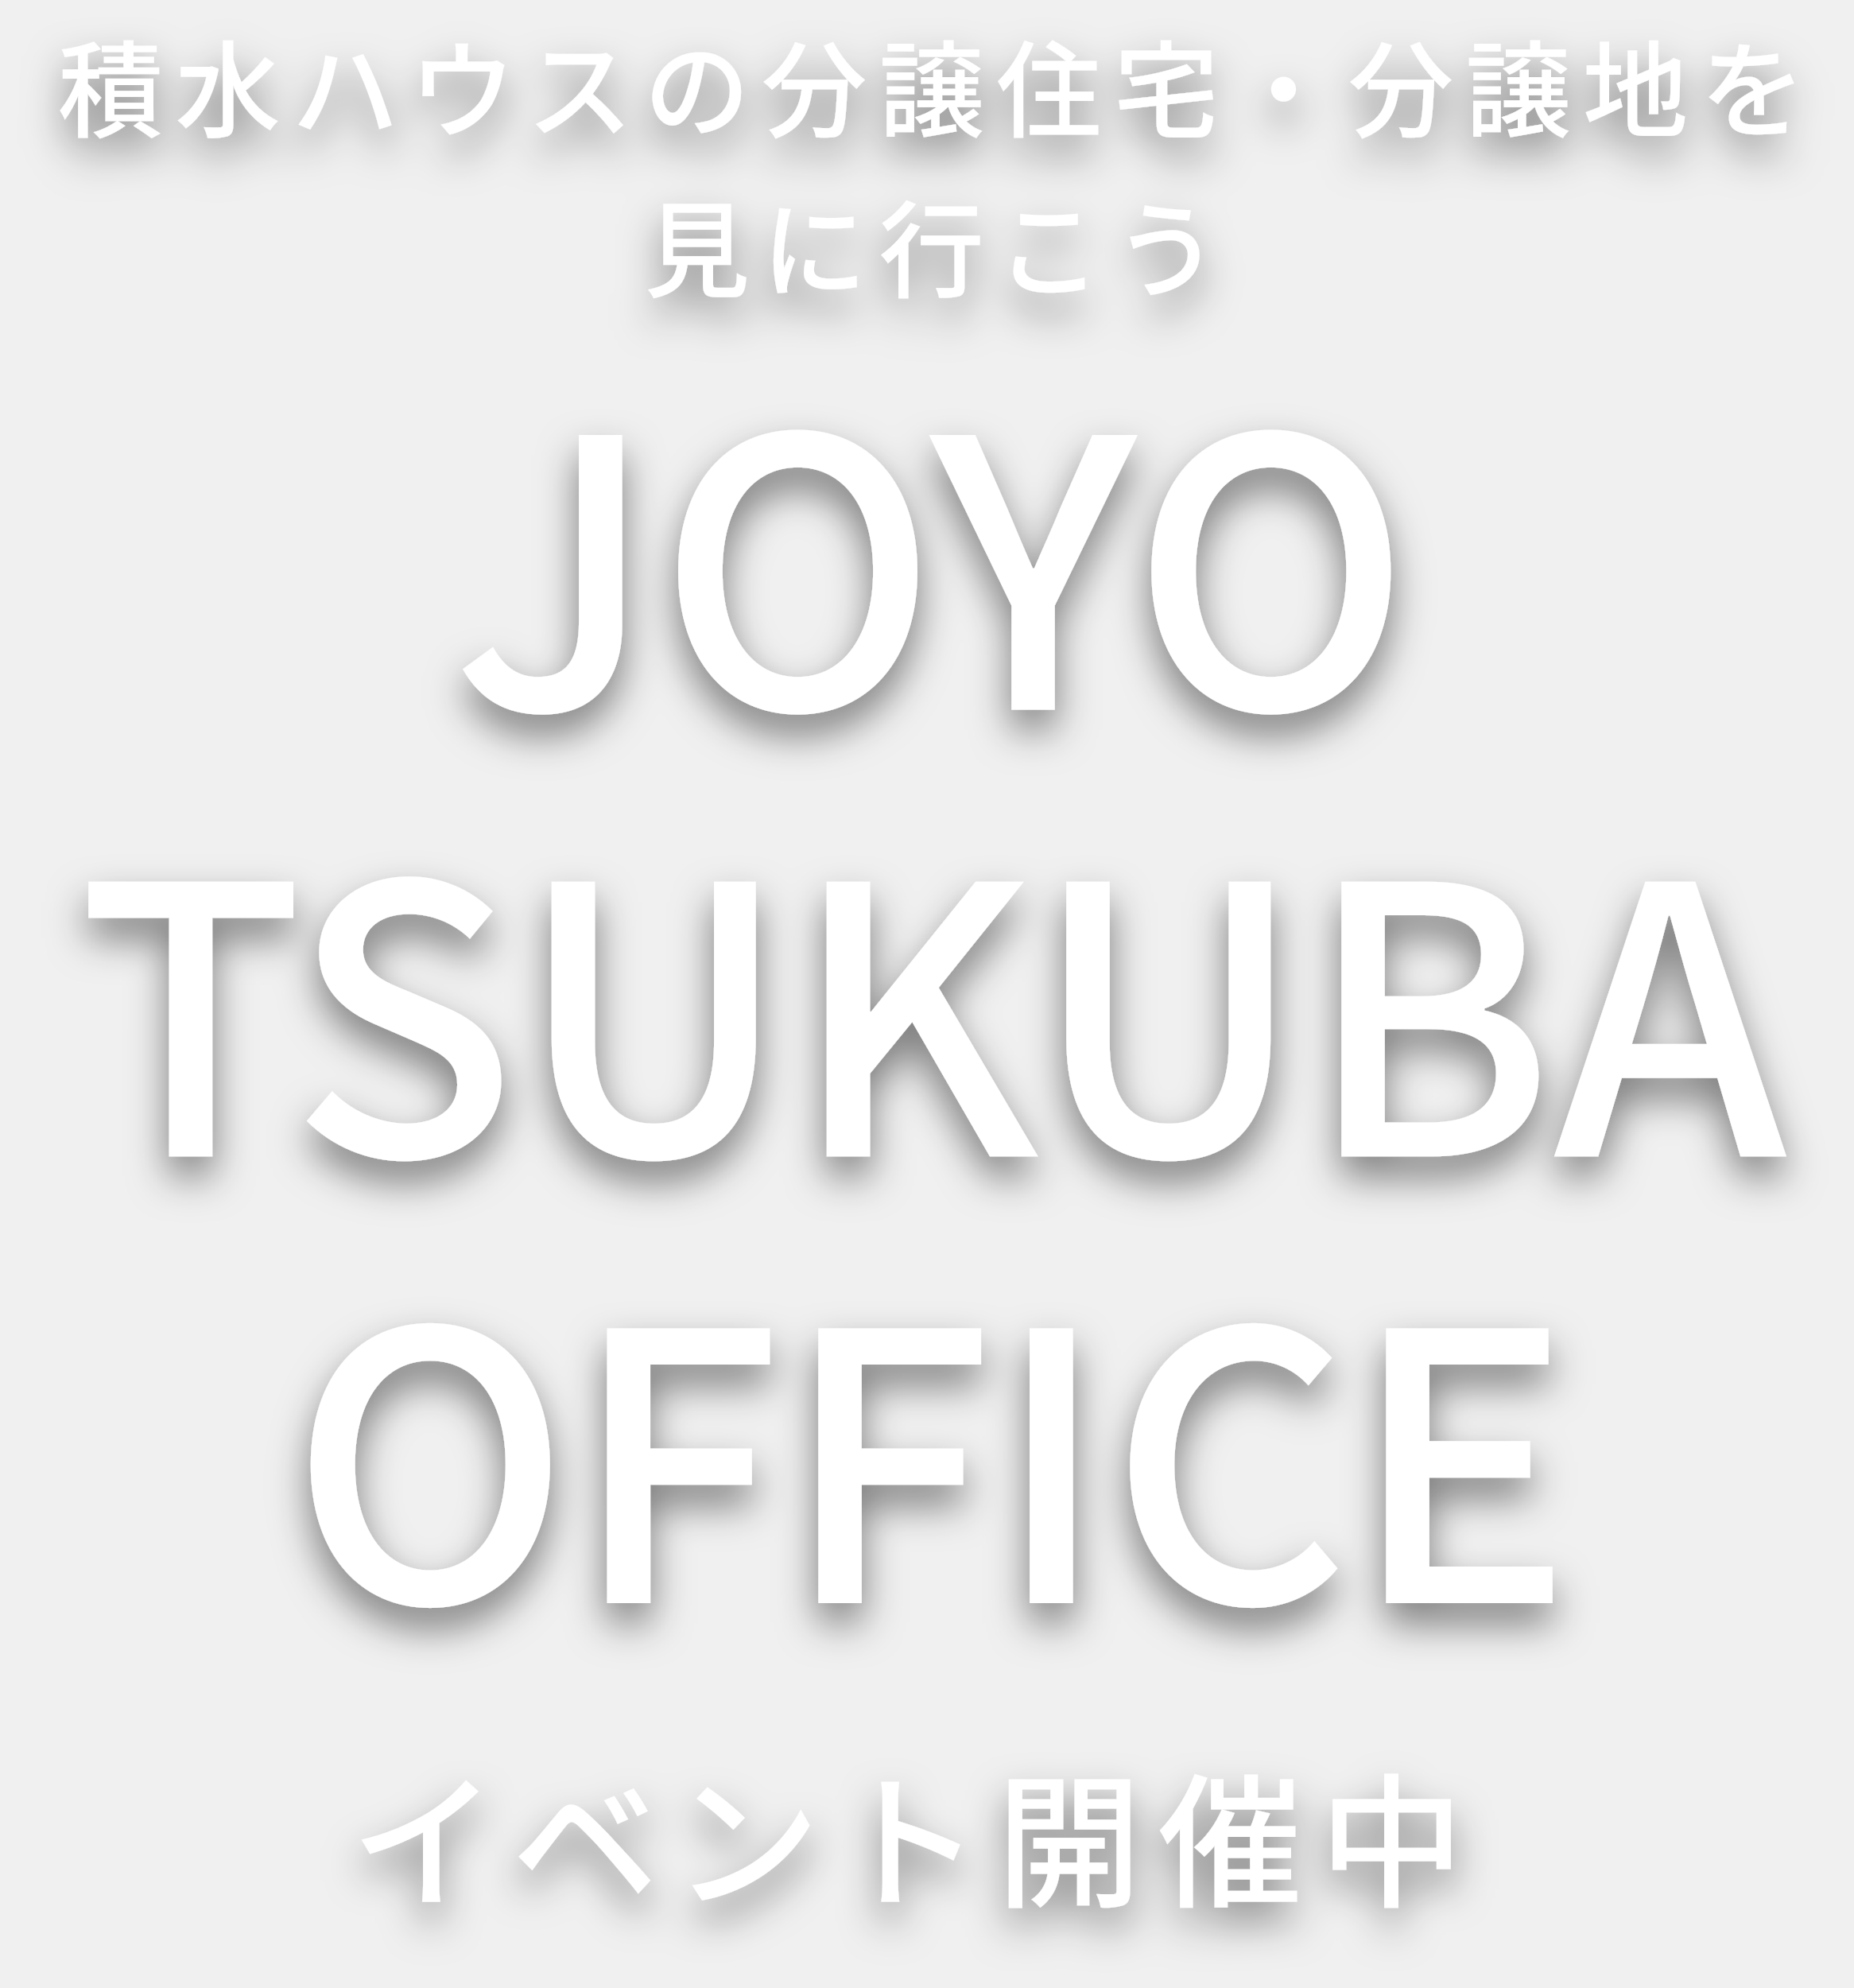
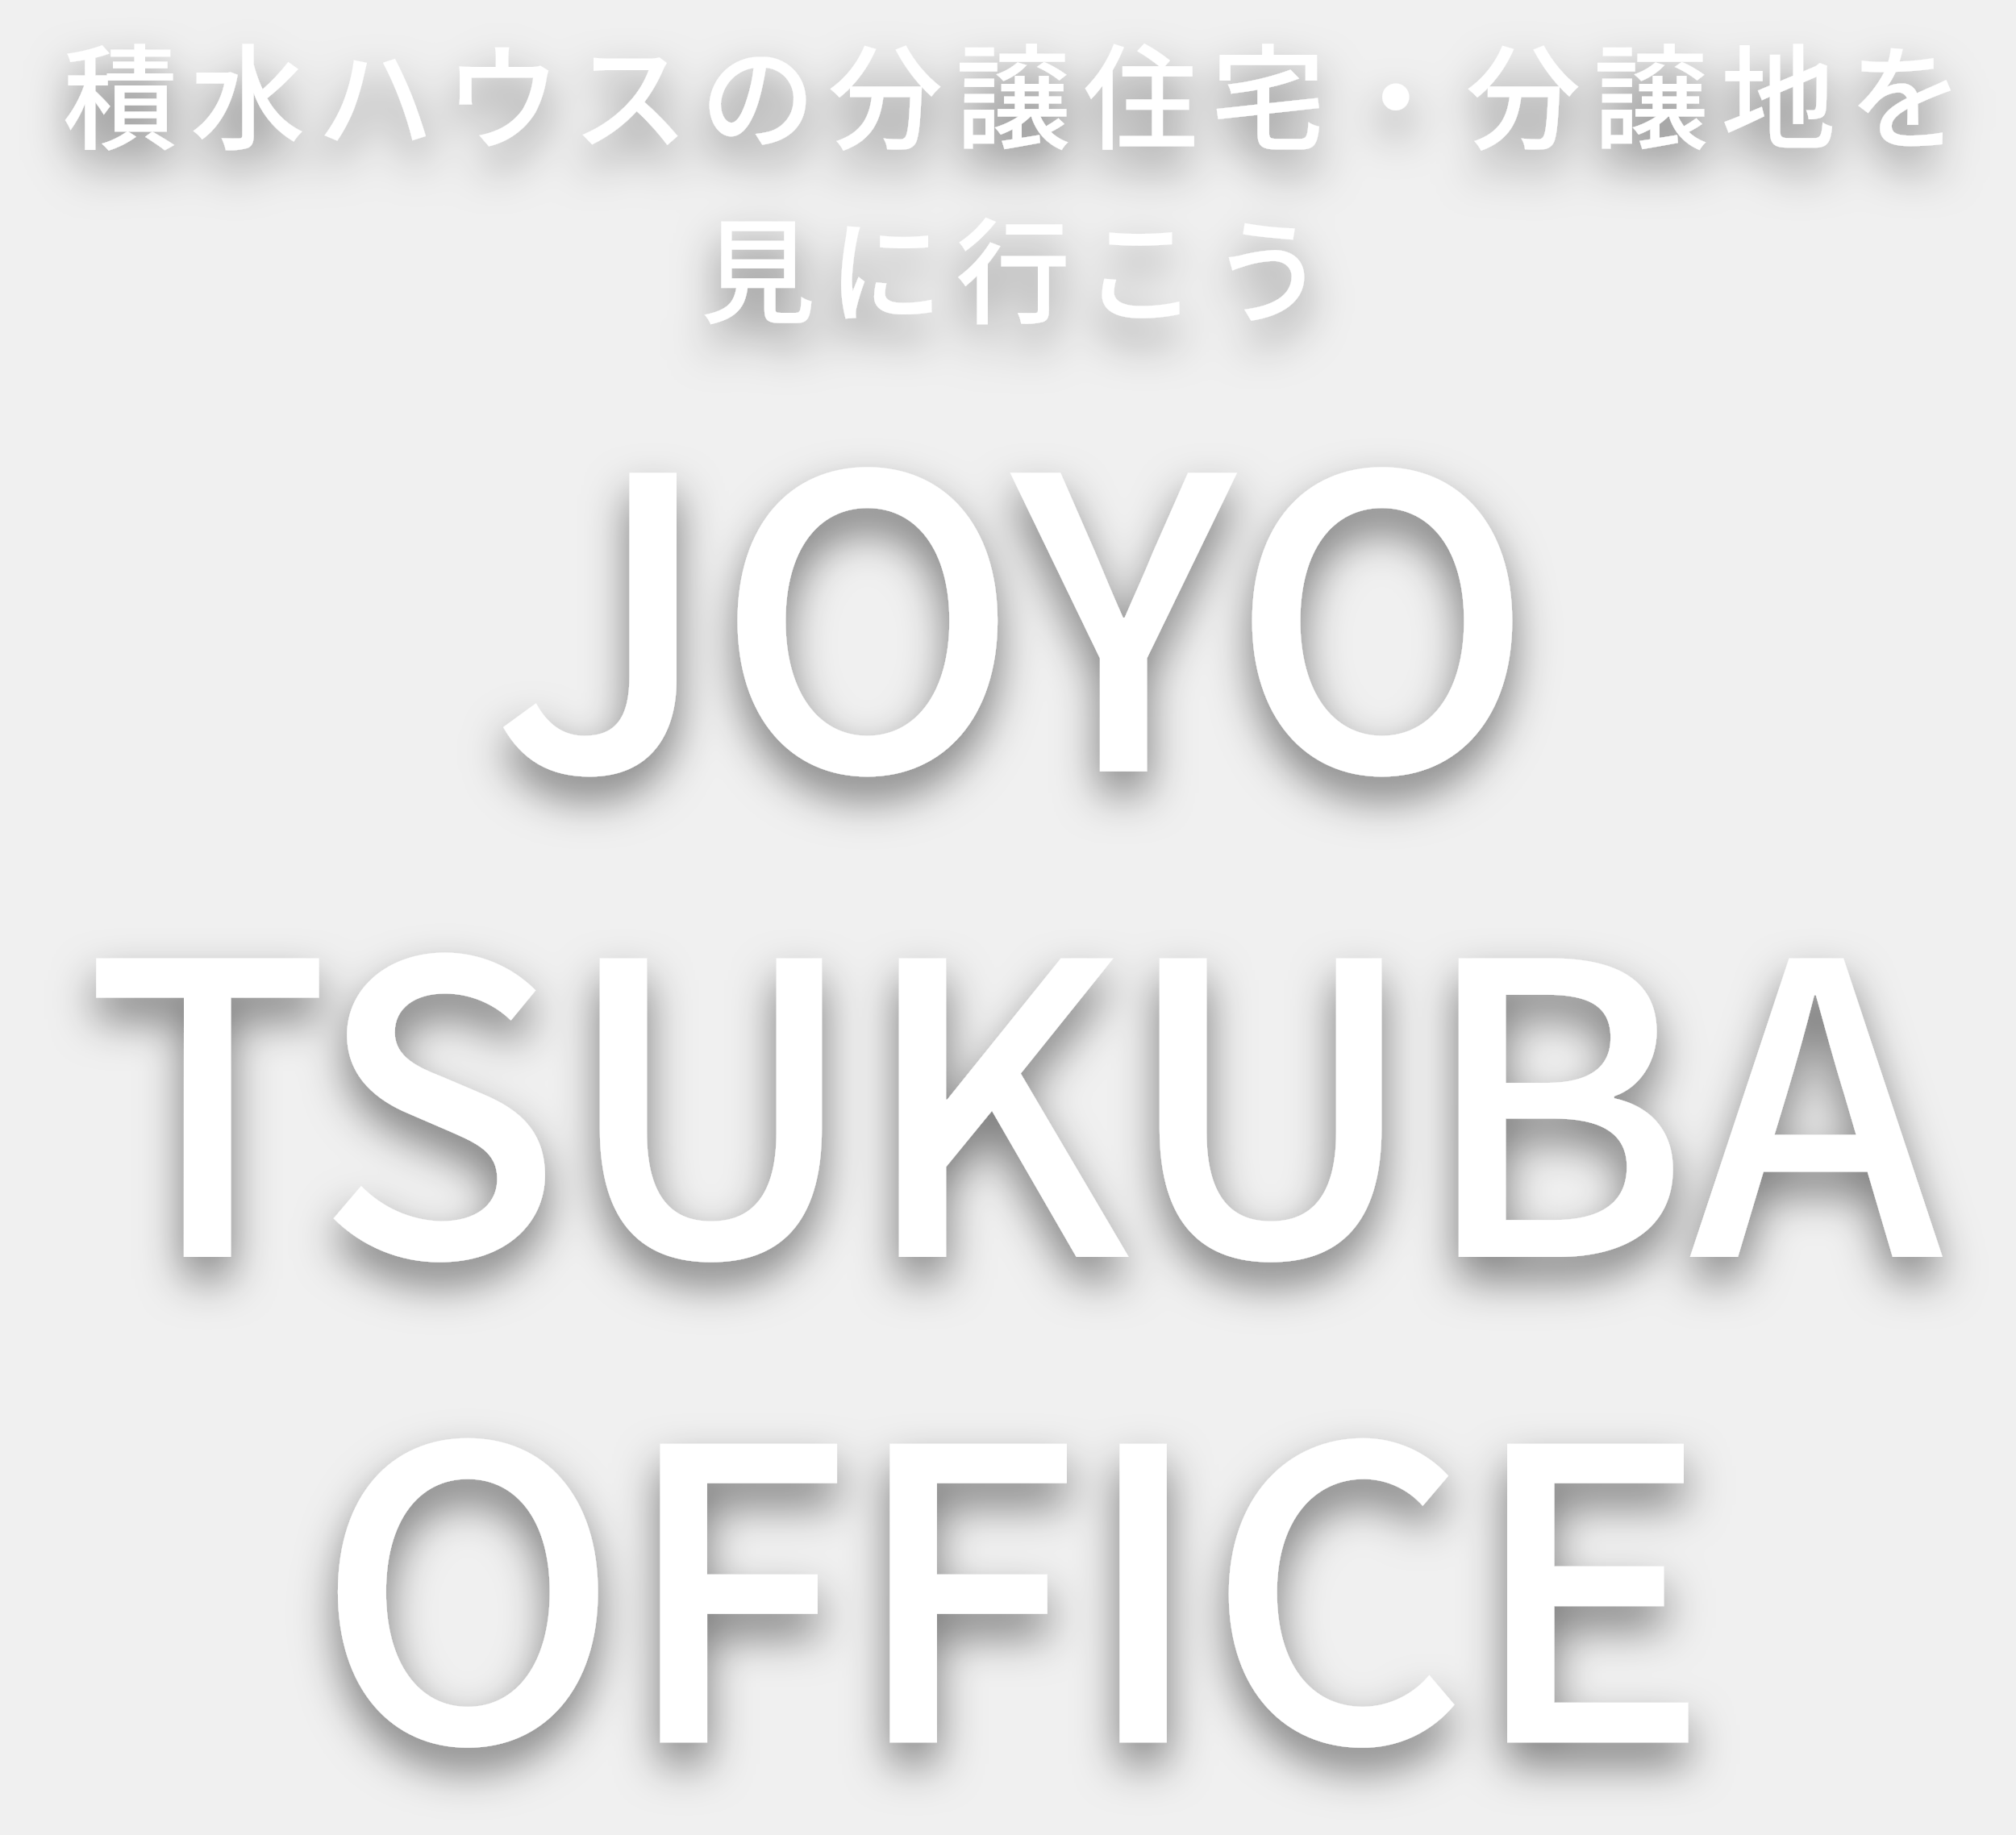
- <svg xmlns="http://www.w3.org/2000/svg" width="278.144" height="298.194" viewBox="0 0 278.144 298.194">
+ <svg xmlns="http://www.w3.org/2000/svg" width="278.148" height="253.186" viewBox="0 0 278.148 253.186">
  <defs>
-     <filter id="パス_17534" x="0" y="0" width="278.144" height="56.752" filterUnits="userSpaceOnUse">
+     <filter id="パス_17534" x="0" y="0" width="278.148" height="56.756" filterUnits="userSpaceOnUse">
      <feOffset dy="3" input="SourceAlpha" />
      <feGaussianBlur stdDeviation="3" result="blur" />
      <feFlood flood-opacity="0.502" />
      <feComposite operator="in" in2="blur" />
      <feComposite in="SourceGraphic" />
    </filter>
-     <filter id="パス_17369" x="45.243" y="260.02" width="181.416" height="38.174" filterUnits="userSpaceOnUse">
+     <filter id="JOYO_TSUKUBA_OFFICE" x="4.268" y="58.456" width="272.74" height="194.73" filterUnits="userSpaceOnUse">
      <feOffset dy="3" input="SourceAlpha" />
      <feGaussianBlur stdDeviation="3" result="blur-2" />
      <feFlood flood-opacity="0.502" />
      <feComposite operator="in" in2="blur-2" />
      <feComposite in="SourceGraphic" />
    </filter>
-     <filter id="JOYO_TSUKUBA_OFFICE" x="4.264" y="58.456" width="272.744" height="194.728" filterUnits="userSpaceOnUse">
-       <feOffset dy="3" input="SourceAlpha" />
-       <feGaussianBlur stdDeviation="3" result="blur-3" />
-       <feFlood flood-opacity="0.502" />
-       <feComposite operator="in" in2="blur-3" />
-       <feComposite in="SourceGraphic" />
-     </filter>
  </defs>
-   <g id="text" transform="translate(19693.961 13417.511)">
+   <g id="text" transform="translate(19693.959 13417.506)">
    <g transform="matrix(1, 0, 0, 1, -19693.96, -13417.51)" filter="url(#パス_17534)">
-       <path id="パス_17534-2" data-name="パス 17534" d="M-124.576-4.8c-.288-.352-1.5-1.616-2.032-2.08v-.784h1.712v-.688h8.992v-.976h-3.84v-.7h3.088v-.928h-3.088v-.688h3.472v-.96h-3.472v-.816h-1.488v.816H-124.5v.96h3.264v.688h-2.944v.928h2.944v.7h-3.76v.272h-1.616v-2.432a16.083,16.083,0,0,0,1.968-.592l-1.024-1.136a22.288,22.288,0,0,1-4.832,1.168,4.586,4.586,0,0,1,.432,1.152c.64-.08,1.328-.176,2.016-.3v2.144h-2.3v1.392h2.192a16.4,16.4,0,0,1-2.608,4.784,8.077,8.077,0,0,1,.736,1.376,16.737,16.737,0,0,0,1.984-3.616V1.232h1.44V-5.36a17.409,17.409,0,0,1,1.168,1.728Zm6.432-1.04h-4.464V-6.7h4.464Zm0,1.792h-4.464v-.88h4.464Zm0,1.792h-4.464v-.88h4.464Zm1.392-5.408h-7.2V-1.3h1.7A10.958,10.958,0,0,1-125.728.368a7.615,7.615,0,0,1,.944.96,13.305,13.305,0,0,0,3.808-1.92l-1.1-.7h5.328Zm-2.992,7.088c.976.608,2.1,1.376,2.72,1.856l1.3-.72c-.736-.5-1.968-1.248-3.024-1.856Zm11.76-8.928-.288.064h-4.384v1.5h3.84a10.721,10.721,0,0,1-4.288,6.56,6.014,6.014,0,0,1,1.216,1.168c2.3-1.616,4.144-4.672,4.912-8.928ZM-100-10.9a27.768,27.768,0,0,1-3.536,3.776,21.91,21.91,0,0,1-1.232-3.44v-2.848h-1.568V-.752c0,.288-.128.4-.448.4-.3.016-1.328.016-2.416-.032a6.991,6.991,0,0,1,.576,1.648,8.819,8.819,0,0,0,3.04-.3c.576-.272.816-.736.816-1.712v-5.9A12.59,12.59,0,0,0-99.232.08,6.493,6.493,0,0,1-98.08-1.3,10.706,10.706,0,0,1-102.9-5.9,36.855,36.855,0,0,0-98.624-9.92Zm7.5,5.744a20.9,20.9,0,0,1-2.48,4.384l1.744.736a22.885,22.885,0,0,0,2.352-4.48,36.5,36.5,0,0,0,1.424-4.912c.064-.352.208-.96.32-1.36l-1.808-.368A24.333,24.333,0,0,1-92.5-5.152Zm7.888-.5A46.672,46.672,0,0,1-82.864-.08l1.84-.592c-.448-1.52-1.3-4.016-1.9-5.536-.64-1.616-1.7-3.936-2.352-5.136l-1.648.544A42.688,42.688,0,0,1-84.608-5.648ZM-65.2-10.384a3.513,3.513,0,0,1-1.2.16h-3.232V-11.6a11.687,11.687,0,0,1,.1-1.328h-1.936A7.366,7.366,0,0,1-71.36-11.6v1.376h-3.488A15.2,15.2,0,0,1-76.4-10.3a11.911,11.911,0,0,1,.064,1.3v2.8c0,.352-.032.816-.064,1.152h1.744a7.343,7.343,0,0,1-.064-1.056V-8.736h8.512A11.1,11.1,0,0,1-67.68-4.32a8.227,8.227,0,0,1-4.032,3.008,10.045,10.045,0,0,1-1.92.528L-72.32.736A10.2,10.2,0,0,0-65.9-3.92a14.882,14.882,0,0,0,1.536-4.688A6.015,6.015,0,0,1-64.1-9.7Zm16.4-1.152a4.853,4.853,0,0,1-1.392.16h-5.936a17.119,17.119,0,0,1-1.744-.112V-9.68c.256-.016,1.12-.1,1.744-.1h5.872A13.164,13.164,0,0,1-52.8-5.552,17.978,17.978,0,0,1-59.376-.864L-58.08.48a20.477,20.477,0,0,0,6.16-4.592A34.608,34.608,0,0,1-47.7.56l1.424-1.248a42.528,42.528,0,0,0-4.576-4.688,21.9,21.9,0,0,0,2.624-4.56,5.523,5.523,0,0,1,.464-.832Zm9.952,9.008c-.64,0-1.456-.832-1.456-2.656a5.311,5.311,0,0,1,4.512-4.9A21.952,21.952,0,0,1-36.656-6C-37.392-3.552-38.16-2.528-38.848-2.528ZM-34.592.528c3.872-.544,6-2.848,6-6.16a5.872,5.872,0,0,0-6.224-5.984A6.886,6.886,0,0,0-41.9-5.04c0,2.64,1.44,4.416,3.008,4.416,1.584,0,2.9-1.808,3.856-5.04a36.263,36.263,0,0,0,.944-4.448A4.19,4.19,0,0,1-30.288-5.7a4.551,4.551,0,0,1-3.84,4.5,8.972,8.972,0,0,1-1.408.224Zm18.384-13.136A24.579,24.579,0,0,0-12.656-7.52h-9.632A17.981,17.981,0,0,0-18.9-12.688l-1.584-.464a13.579,13.579,0,0,1-4.736,5.968A11.159,11.159,0,0,1-23.952-6,13.635,13.635,0,0,0-22.5-7.3v1.232H-19.5C-19.84-3.536-20.688-1.2-24.368.016a4.7,4.7,0,0,1,.944,1.328c4.112-1.5,5.136-4.3,5.536-7.408h3.7c-.16,3.712-.368,5.216-.736,5.6a.858.858,0,0,1-.688.224c-.368,0-1.28-.016-2.256-.112a3.413,3.413,0,0,1,.5,1.5,18.037,18.037,0,0,0,2.48,0A1.725,1.725,0,0,0-13.584.5c.544-.624.768-2.48.976-7.328.016-.144.016-.48.016-.624a14.614,14.614,0,0,0,1.344,1.312A8.183,8.183,0,0,1-10-7.472a17.716,17.716,0,0,1-4.768-5.712Zm23.36.56H3.3V-13.44h-1.5v1.392H-1.856v1.12H7.152ZM3.3-10.224A14.086,14.086,0,0,1,6.384-8.368l.992-.768a16.515,16.515,0,0,0-3.1-1.776ZM.624-10.848A8.258,8.258,0,0,1-2.3-9.2a7.731,7.731,0,0,1,.976.928,9.4,9.4,0,0,0,3.216-2.192ZM-2.624-12.9H-6.608v1.168h3.984Zm.448,2.112H-7.36V-9.6h5.184ZM-3.808-3.12v2.3H-5.552v-2.3Zm1.2-1.2H-6.736V1.056h1.184v-.7h2.944Zm-4.1-.992h4.112V-6.48H-6.7Zm0-2.144h4.112V-8.608H-6.7ZM1.584-5.168H3.568v.752H1.584Zm0-1.712H3.568v.736H1.584ZM6.272-3.136a18.44,18.44,0,0,1-1.7,1.1,7.029,7.029,0,0,1-.784-1.344H7.36v-1.04H4.928v-.752H6.656v-.976H4.928V-6.88H6.96V-7.888H4.928v-1.1H3.568v1.1H1.584v-1.1H.256v1.1H-1.6V-6.88H.256v.736h-1.5v.976h1.5v.752H-2.128v1.04H.736A11.753,11.753,0,0,1-2.5-1.872a9.052,9.052,0,0,1,.8.992A14.661,14.661,0,0,0-.064-1.616V-.24c-.544.08-1.056.16-1.488.224l.368,1.152C.208.912,2.016.576,3.744.256l-.1-1.088c-.832.144-1.664.272-2.448.4V-2.368A8.327,8.327,0,0,0,2.4-3.376h.128A7.168,7.168,0,0,0,6.72,1.248,4.383,4.383,0,0,1,7.584.176,6.277,6.277,0,0,1,5.232-1.248a14.2,14.2,0,0,0,1.856-1.1ZM13.92-13.392A17.215,17.215,0,0,1,9.952-7.264a14.118,14.118,0,0,1,.816,1.5,18.716,18.716,0,0,0,1.568-1.856V1.216h1.408V-9.76a25.517,25.517,0,0,0,1.568-3.184Zm6.752,12.7V-4.32h3.616V-5.728H20.672V-8.9h4.08V-10.32H20.96l.7-.784a22.053,22.053,0,0,0-3.552-2.352L17.136-12.4a23.921,23.921,0,0,1,3.024,2.08H15.1V-8.9h4.064v3.168H15.632V-4.32h3.536V-.688H14.72V.736H24.992V-.688ZM30-10.48H40.352v2.144h1.584v-3.552H35.952v-1.536H34.368v1.536H28.5v3.552H30ZM36.48-.3c-.96,0-1.136-.112-1.136-.816V-3.792l6.88-.752-.176-1.392-6.7.72V-7.392a25.9,25.9,0,0,0,4.128-1.232L38.288-9.84a36.766,36.766,0,0,1-8.64,2.032,4.69,4.69,0,0,1,.448,1.28c1.184-.144,2.416-.32,3.632-.544V-5.04L28.1-4.432l.192,1.424,5.44-.592v2.5c0,1.776.576,2.272,2.64,2.272H39.7c1.84,0,2.3-.7,2.544-3.168a4.064,4.064,0,0,1-1.488-.608C40.64-.672,40.5-.3,39.6-.3ZM50.944-6.08A1.857,1.857,0,0,0,52.8-4.224,1.857,1.857,0,0,0,54.656-6.08,1.857,1.857,0,0,0,52.8-7.936,1.857,1.857,0,0,0,50.944-6.08Zm20.848-6.528A24.579,24.579,0,0,0,75.344-7.52H65.712A17.981,17.981,0,0,0,69.1-12.688l-1.584-.464a13.579,13.579,0,0,1-4.736,5.968A11.159,11.159,0,0,1,64.048-6,13.636,13.636,0,0,0,65.5-7.3v1.232H68.5C68.16-3.536,67.312-1.2,63.632.016a4.7,4.7,0,0,1,.944,1.328c4.112-1.5,5.136-4.3,5.536-7.408h3.7c-.16,3.712-.368,5.216-.736,5.6a.858.858,0,0,1-.688.224c-.368,0-1.28-.016-2.256-.112a3.413,3.413,0,0,1,.5,1.5,18.037,18.037,0,0,0,2.48,0A1.725,1.725,0,0,0,74.416.5c.544-.624.768-2.48.976-7.328.016-.144.016-.48.016-.624a14.614,14.614,0,0,0,1.344,1.312A8.184,8.184,0,0,1,78-7.472a17.716,17.716,0,0,1-4.768-5.712Zm23.36.56H91.3V-13.44h-1.5v1.392H86.144v1.12h9.008ZM91.3-10.224a14.086,14.086,0,0,1,3.088,1.856l.992-.768a16.515,16.515,0,0,0-3.1-1.776Zm-2.672-.624A8.258,8.258,0,0,1,85.7-9.2a7.731,7.731,0,0,1,.976.928,9.4,9.4,0,0,0,3.216-2.192ZM85.376-12.9H81.392v1.168h3.984Zm.448,2.112H80.64V-9.6h5.184ZM84.192-3.12v2.3H82.448v-2.3Zm1.2-1.2H81.264V1.056h1.184v-.7h2.944Zm-4.1-.992h4.112V-6.48H81.3Zm0-2.144h4.112V-8.608H81.3Zm8.288,2.288h1.984v.752H89.584Zm0-1.712h1.984v.736H89.584Zm4.688,3.744a18.441,18.441,0,0,1-1.7,1.1,7.028,7.028,0,0,1-.784-1.344H95.36v-1.04H92.928v-.752h1.728v-.976H92.928V-6.88H94.96V-7.888H92.928v-1.1h-1.36v1.1H89.584v-1.1H88.256v1.1H86.4V-6.88h1.856v.736h-1.5v.976h1.5v.752H85.872v1.04h2.864a11.753,11.753,0,0,1-3.232,1.5,9.052,9.052,0,0,1,.8.992,14.661,14.661,0,0,0,1.632-.736V-.24c-.544.08-1.056.16-1.488.224l.368,1.152c1.392-.224,3.2-.56,4.928-.88l-.1-1.088c-.832.144-1.664.272-2.448.4V-2.368a8.326,8.326,0,0,0,1.2-1.008h.128A7.168,7.168,0,0,0,94.72,1.248,4.383,4.383,0,0,1,95.584.176a6.277,6.277,0,0,1-2.352-1.424,14.2,14.2,0,0,0,1.856-1.1Zm7.376-5.12h1.776V-9.664h-1.776v-3.552h-1.392v3.552H98.288v1.408h1.968V-3.44c-.8.32-1.536.608-2.112.816l.576,1.488c1.424-.624,3.248-1.456,4.928-2.272l-.336-1.312c-.544.224-1.12.464-1.664.7ZM107.04-.4c-1.024,0-1.2-.176-1.2-1.072V-6.72l1.792-.768v5.152h1.392V-8.08l1.856-.8c0,2.448-.032,3.936-.1,4.24-.064.336-.208.4-.416.4-.16,0-.592,0-.928-.016a4.6,4.6,0,0,1,.336,1.264,4.93,4.93,0,0,0,1.536-.176c.5-.128.768-.48.848-1.152.1-.624.128-2.8.128-5.792l.064-.256-1.04-.4-.256.208-.288.224-1.744.736v-3.808h-1.392v4.4l-1.792.752V-11.9h-1.408v4.24l-1.664.7.56,1.328,1.1-.48v4.624c0,1.92.56,2.416,2.528,2.416h3.664c1.744,0,2.192-.72,2.4-2.928a3.97,3.97,0,0,1-1.312-.56c-.128,1.744-.288,2.16-1.168,2.16ZM124.9-2.224c-.016-.752-.048-2.016-.064-2.912,1.1-.512,2.128-.944,2.944-1.248.48-.192,1.168-.448,1.6-.576l-.624-1.472c-.512.256-.976.464-1.5.7-.752.336-1.568.672-2.544,1.136a2.086,2.086,0,0,0-2.112-1.344,4.667,4.667,0,0,0-2.016.464,11.568,11.568,0,0,0,1.2-2.064,48.428,48.428,0,0,0,5.216-.432V-11.44a36.634,36.634,0,0,1-4.688.464c.224-.688.352-1.3.448-1.712l-1.648-.128a9.553,9.553,0,0,1-.368,1.9h-.928a23.238,23.238,0,0,1-2.72-.176V-9.6c.88.064,1.984.1,2.64.1h.464a16.5,16.5,0,0,1-3.584,4.624l1.36,1.024a17.041,17.041,0,0,1,1.456-1.7,4.025,4.025,0,0,1,2.624-1.136,1.234,1.234,0,0,1,1.28.784c-1.824.928-3.728,2.16-3.728,4.112C119.6.176,121.44.72,123.808.72a40.309,40.309,0,0,0,4.4-.272l.048-1.616a26.681,26.681,0,0,1-4.4.416c-1.6,0-2.624-.208-2.624-1.3,0-.928.848-1.648,2.192-2.4,0,.784-.016,1.68-.064,2.224ZM-38.816,17.584h7.232V18.96h-7.232Zm0-2.592h7.232v1.36h-7.232Zm0-2.56h7.232v1.344h-7.232Zm6.784,11.28c-.64,0-.752-.064-.752-.544v-2.9h2.7V11.1H-40.256v9.168h2.064c-.3,1.9-1.088,3.072-4.368,3.712a4.608,4.608,0,0,1,.848,1.312c3.744-.848,4.736-2.48,5.1-5.024h2.3v2.9c0,1.5.416,1.952,2.1,1.952h2.368c1.44,0,1.856-.592,2.032-2.992A4.19,4.19,0,0,1-29.2,21.52c-.064,1.936-.16,2.192-.784,2.192Zm13.68-10.656v1.616a40,40,0,0,0,6.64,0V13.04A29.691,29.691,0,0,1-18.352,13.056ZM-18.9,19.52a9.693,9.693,0,0,0-.272,1.952c0,1.536,1.248,2.464,3.936,2.464a21.44,21.44,0,0,0,4.016-.32l-.032-1.7a17.808,17.808,0,0,1-3.952.416c-1.92,0-2.448-.56-2.448-1.28a6.02,6.02,0,0,1,.192-1.408Zm-3.984-7.76a11.75,11.75,0,0,1-.144,1.312,45.07,45.07,0,0,0-.688,6.32,19.785,19.785,0,0,0,.608,5.12l1.44-.1c-.016-.192-.032-.432-.032-.592a2.919,2.919,0,0,1,.08-.72,31.359,31.359,0,0,1,1.136-3.7l-.832-.64c-.24.576-.56,1.344-.8,1.984a11.787,11.787,0,0,1-.112-1.664,37.517,37.517,0,0,1,.784-5.968c.064-.288.224-.912.336-1.216ZM6.8,11.5H-.96v1.424H6.8ZM-3.776,10.56A14.478,14.478,0,0,1-7.424,14a6.8,6.8,0,0,1,.848,1.2,21.116,21.116,0,0,0,4.224-4.048Zm.624,3.424a16.982,16.982,0,0,1-4.432,4.8A8.247,8.247,0,0,1-6.56,20.048a21.177,21.177,0,0,0,1.584-1.44V25.3h1.488V16.96a21.59,21.59,0,0,0,1.744-2.448Zm10.4,1.888h-8.88V17.3H3.424V23.44c0,.224-.1.3-.4.3-.288.016-1.36.016-2.384-.016a5.969,5.969,0,0,1,.48,1.488,10,10,0,0,0,3.024-.24c.608-.24.8-.672.8-1.52V17.3h2.3Zm6.032-1.6c1.264.112,2.624.176,4.256.176,1.472,0,3.312-.112,4.4-.192V12.592c-1.184.128-2.88.224-4.416.224a40.1,40.1,0,0,1-4.24-.192Zm-.688,4.736a9.653,9.653,0,0,0-.32,2.24c0,2.064,1.84,3.2,5.232,3.2A23.608,23.608,0,0,0,22.96,23.9l-.016-1.744a21.68,21.68,0,0,1-5.488.608c-2.416,0-3.52-.784-3.52-1.888a6.1,6.1,0,0,1,.288-1.728Zm25.84-.32c0,2.672-2.624,4.08-6.512,4.56l.928,1.552c4.224-.624,7.328-2.64,7.328-6.048,0-2.352-1.712-3.7-4.08-3.7a21.584,21.584,0,0,0-4.768.752,13.27,13.27,0,0,1-1.568.24l.5,1.824a14.784,14.784,0,0,1,1.424-.5,14.387,14.387,0,0,1,4.224-.8C37.472,16.576,38.432,17.472,38.432,18.688Zm-6.464-7.344-.24,1.52c1.808.32,5.1.624,6.9.752l.256-1.552A46.546,46.546,0,0,1,31.968,11.344Z" transform="translate(139.77 19.46)" fill="#fff" />
-     </g>
-     <g transform="matrix(1, 0, 0, 1, -19693.96, -13417.51)" filter="url(#パス_17369)">
-       <path id="パス_17369-2" data-name="パス 17369" d="M-73.865-11.022a36.493,36.493,0,0,0,5.874-4.73l-1.87-1.694A24.065,24.065,0,0,1-75.6-12.518a34.549,34.549,0,0,1-9.922,4l1.254,2.134a42.171,42.171,0,0,0,7.964-3.234v7.832a25.493,25.493,0,0,1-.132,2.6h2.728a16.544,16.544,0,0,1-.154-2.6ZM-47.6-15.07l-1.54.66a23.953,23.953,0,0,1,2.024,3.542l1.584-.7C-46.035-12.584-47.025-14.212-47.6-15.07Zm2.882-1.144-1.54.7a22.467,22.467,0,0,1,2.112,3.476l1.562-.748A30.385,30.385,0,0,0-44.715-16.214ZM-61.963-5.984l2.046,2.068c.352-.506.858-1.21,1.32-1.848.946-1.21,2.684-3.52,3.674-4.73.682-.858,1.034-.858,1.87-.154a58.887,58.887,0,0,1,4.2,4.422c1.364,1.584,3.366,3.916,4.84,5.808l1.826-1.98c-1.584-1.87-3.872-4.312-5.346-5.9a51.427,51.427,0,0,0-4.532-4.51c-1.672-1.408-2.706-1.254-3.938.2-1.452,1.716-3.278,4.026-4.29,5.06C-60.929-6.93-61.369-6.49-61.963-5.984ZM-33.649-16.39l-1.606,1.716a50.016,50.016,0,0,1,5.5,4.664l1.738-1.782A44.547,44.547,0,0,0-33.649-16.39ZM-35.915-1.672-34.441.594a24.257,24.257,0,0,0,8.426-3.278,22.674,22.674,0,0,0,7.722-7.964l-1.342-2.4a20.947,20.947,0,0,1-7.634,8.294A22.859,22.859,0,0,1-35.915-1.672ZM4.279-7.788a75.917,75.917,0,0,0-9.306-3.52V-14.74c0-.77.088-1.738.154-2.464H-7.579a15.926,15.926,0,0,1,.2,2.464V-2.024A23.031,23.031,0,0,1-7.557.792h2.706a25.777,25.777,0,0,1-.176-2.816v-6.8A58.65,58.65,0,0,1,3.289-5.39ZM17.831-16.06v1.474H13.607V-16.06Zm-4.224,4.488v-1.606h4.224v1.606Zm6.138,1.5v-7.5H11.583V1.738h2.024V-10.076Zm-.528,4.994v-2.09h2.618v2.09Zm7.172,1.694V-5.082H23.661v-2.09h2.288V-8.8H15.279v1.628h2.178v2.09H14.883v1.694h2.508a5.329,5.329,0,0,1-2.42,3.85,6.965,6.965,0,0,1,1.32,1.21,7.087,7.087,0,0,0,2.882-5.06h2.662v4.73h1.826v-4.73ZM23.4-11.528v-1.65h4.356v1.65Zm4.356-4.532v1.474H23.4V-16.06Zm2.024-1.518H21.439v7.546h6.314v9.24c0,.33-.11.44-.44.462-.352,0-1.474,0-2.6-.022a6.6,6.6,0,0,1,.66,2.024A8.658,8.658,0,0,0,28.831,1.3c.726-.352.946-.946.946-2.068Zm9.68-.792A24.452,24.452,0,0,1,34.243-9.9a15.919,15.919,0,0,1,1.122,2.068,25.532,25.532,0,0,0,1.892-2.288V1.694h1.936v-14.85A35.51,35.51,0,0,0,41.371-17.8Zm4.95,15.818h3.366V-.836H44.407Zm3.366-4.73H44.407v-1.65h3.366Zm0,3.212H44.407V-5.764h3.366Zm7.04,3.234H49.731V-2.552h4.2V-4.07h-4.2V-5.764h4.2V-7.282h-4.2v-1.65h4.84v-1.606h-4.73c.33-.594.638-1.276.946-1.914l-2.112-.484a16.018,16.018,0,0,1-.792,2.4h-3.41a18.464,18.464,0,0,0,.99-1.98l-1.848-.528H54.241V-17.6h-1.98v2.816H48.939V-18.3H46.915v3.52H43.791V-17.6h-1.87v4.554h1.606A15,15,0,0,1,39.369-7.37a13.79,13.79,0,0,1,1.54,1.408,13.751,13.751,0,0,0,1.54-1.628V1.672h1.958V.792H54.813ZM70.037-7.282v-5.324h5.72v5.324Zm-7.832,0v-5.324h5.7v5.324Zm7.832-7.326v-3.828H67.9v3.828H60.159V-3.982h2.046v-1.3h5.7v7h2.134v-7h5.72v1.188h2.134V-14.608Z" transform="translate(139.77 284.46)" fill="#fff" />
+       <path id="パス_17534-2" data-name="パス 17534" d="M-124.576-4.8c-.288-.352-1.5-1.616-2.032-2.08v-.784h1.712v-.688h8.992v-.976h-3.84v-.7h3.088v-.928h-3.088v-.688h3.472v-.96h-3.472v-.816h-1.488v.816H-124.5v.96h3.264v.688h-2.944v.928h2.944v.7H-125v.272h-1.616v-2.432a16.081,16.081,0,0,0,1.968-.592l-1.024-1.136a22.287,22.287,0,0,1-4.832,1.168,4.586,4.586,0,0,1,.432,1.152c.64-.08,1.328-.176,2.016-.3v2.144h-2.3V-7.66h2.192a16.4,16.4,0,0,1-2.608,4.784,8.077,8.077,0,0,1,.736,1.376,16.737,16.737,0,0,0,1.984-3.616V1.232h1.44V-5.36a17.408,17.408,0,0,1,1.168,1.728Zm6.432-1.04h-4.464V-6.7h4.464Zm0,1.792h-4.464v-.88h4.464Zm0,1.792h-4.464v-.88h4.464Zm1.392-5.408h-7.2V-1.3h1.7A10.958,10.958,0,0,1-125.728.368a7.614,7.614,0,0,1,.944.96,13.3,13.3,0,0,0,3.808-1.92l-1.1-.7h5.328Zm-2.992,7.088c.976.608,2.1,1.376,2.72,1.856l1.3-.72c-.736-.5-1.968-1.248-3.024-1.856Zm11.76-8.928-.288.064h-4.384v1.5h3.84A10.721,10.721,0,0,1-113.1-1.38a6.014,6.014,0,0,1,1.216,1.168c2.3-1.616,4.144-4.672,4.912-8.928ZM-100-10.9a27.768,27.768,0,0,1-3.536,3.776,21.91,21.91,0,0,1-1.232-3.44v-2.848h-1.568V-.752c0,.288-.128.4-.448.4-.3.016-1.328.016-2.416-.032a6.991,6.991,0,0,1,.576,1.648,8.819,8.819,0,0,0,3.04-.3c.576-.272.816-.736.816-1.712v-5.9A12.59,12.59,0,0,0-99.232.08,6.493,6.493,0,0,1-98.08-1.3a10.706,10.706,0,0,1-4.82-4.6,36.854,36.854,0,0,0,4.276-4.02Zm7.5,5.744A20.9,20.9,0,0,1-94.98-.772l1.744.736a22.885,22.885,0,0,0,2.352-4.48A36.5,36.5,0,0,0-89.46-9.428c.064-.352.208-.96.32-1.36l-1.808-.368a24.333,24.333,0,0,1-1.552,6Zm7.888-.5A46.673,46.673,0,0,1-82.864-.08l1.84-.592c-.448-1.52-1.3-4.016-1.9-5.536-.64-1.616-1.7-3.936-2.352-5.136l-1.648.544a42.689,42.689,0,0,1,2.316,5.152ZM-65.2-10.384a3.513,3.513,0,0,1-1.2.16h-3.232V-11.6a11.687,11.687,0,0,1,.1-1.328h-1.936A7.366,7.366,0,0,1-71.36-11.6v1.376h-3.488A15.2,15.2,0,0,1-76.4-10.3,11.91,11.91,0,0,1-76.336-9v2.8c0,.352-.032.816-.064,1.152h1.744A7.343,7.343,0,0,1-74.72-6.1V-8.736h8.512A11.1,11.1,0,0,1-67.68-4.32a8.227,8.227,0,0,1-4.032,3.008,10.045,10.045,0,0,1-1.92.528L-72.32.736A10.2,10.2,0,0,0-65.9-3.92a14.882,14.882,0,0,0,1.536-4.688A6.015,6.015,0,0,1-64.1-9.7Zm16.4-1.152a4.853,4.853,0,0,1-1.392.16h-5.936a17.119,17.119,0,0,1-1.744-.112V-9.68c.256-.016,1.12-.1,1.744-.1h5.872A13.164,13.164,0,0,1-52.8-5.552,17.978,17.978,0,0,1-59.376-.864L-58.08.48a20.477,20.477,0,0,0,6.16-4.592A34.608,34.608,0,0,1-47.7.56l1.424-1.248a42.529,42.529,0,0,0-4.576-4.688,21.9,21.9,0,0,0,2.624-4.56,5.523,5.523,0,0,1,.464-.832Zm9.952,9.008c-.64,0-1.456-.832-1.456-2.656a5.311,5.311,0,0,1,4.512-4.9A21.952,21.952,0,0,1-36.656-6c-.736,2.448-1.5,3.472-2.192,3.472ZM-34.592.528c3.872-.544,6-2.848,6-6.16a5.872,5.872,0,0,0-1.8-4.356,5.872,5.872,0,0,0-4.423-1.628A6.886,6.886,0,0,0-41.9-5.04c0,2.64,1.44,4.416,3.008,4.416,1.584,0,2.9-1.808,3.856-5.04a36.265,36.265,0,0,0,.944-4.448,4.19,4.19,0,0,1,3.8,4.412,4.551,4.551,0,0,1-3.84,4.5,8.972,8.972,0,0,1-1.408.224Zm18.384-13.136A24.579,24.579,0,0,0-12.656-7.52h-9.632A17.981,17.981,0,0,0-18.9-12.688l-1.584-.464A13.579,13.579,0,0,1-25.22-7.184,11.159,11.159,0,0,1-23.952-6,13.635,13.635,0,0,0-22.5-7.3v1.232h3C-19.84-3.536-20.688-1.2-24.368.016a4.7,4.7,0,0,1,.944,1.328c4.112-1.5,5.136-4.3,5.536-7.408h3.7c-.16,3.712-.368,5.216-.736,5.6a.858.858,0,0,1-.688.224c-.368,0-1.28-.016-2.256-.112a3.413,3.413,0,0,1,.5,1.5,18.037,18.037,0,0,0,2.48,0A1.725,1.725,0,0,0-13.584.5c.544-.624.768-2.48.976-7.328.016-.144.016-.48.016-.624A14.614,14.614,0,0,0-11.248-6.14,8.183,8.183,0,0,1-10-7.472a17.716,17.716,0,0,1-4.768-5.712Zm23.36.56H3.3V-13.44H1.8v1.392H-1.856v1.12H7.152ZM3.3-10.224A14.086,14.086,0,0,1,6.384-8.368l.992-.768a16.515,16.515,0,0,0-3.1-1.776ZM.624-10.848A8.258,8.258,0,0,1-2.3-9.2a7.731,7.731,0,0,1,.976.928,9.4,9.4,0,0,0,3.216-2.192ZM-2.624-12.9H-6.608v1.168h3.984Zm.448,2.112H-7.36V-9.6h5.184ZM-3.808-3.12v2.3H-5.552v-2.3Zm1.2-1.2H-6.736V1.056h1.184v-.7h2.944Zm-4.1-.992H-2.6V-6.48H-6.7Zm0-2.144H-2.6V-8.608H-6.7ZM1.584-5.168H3.568v.752H1.584Zm0-1.712H3.568v.736H1.584ZM6.272-3.136a18.439,18.439,0,0,1-1.7,1.1A7.029,7.029,0,0,1,3.788-3.38H7.36V-4.42H4.928v-.752H6.656v-.976H4.928V-6.88H6.96V-7.888H4.928v-1.1H3.568v1.1H1.584v-1.1H.256v1.1H-1.6V-6.88H.256v.736h-1.5v.976h1.5v.752H-2.128v1.04H.736A11.753,11.753,0,0,1-2.5-1.872a9.052,9.052,0,0,1,.8.992A14.661,14.661,0,0,0-.064-1.616V-.24c-.544.08-1.056.16-1.488.224l.368,1.152C.208.912,2.016.576,3.744.256l-.1-1.088c-.832.144-1.664.272-2.448.4V-2.368A8.327,8.327,0,0,0,2.4-3.376h.128A7.168,7.168,0,0,0,6.72,1.248,4.383,4.383,0,0,1,7.584.176,6.277,6.277,0,0,1,5.232-1.248a14.2,14.2,0,0,0,1.856-1.1ZM13.92-13.392A17.215,17.215,0,0,1,9.952-7.264a14.118,14.118,0,0,1,.816,1.5A18.716,18.716,0,0,0,12.336-7.62V1.216h1.408V-9.76a25.517,25.517,0,0,0,1.568-3.184Zm6.752,12.7V-4.32h3.616V-5.728H20.672V-8.9h4.08v-1.42H20.96l.7-.784a22.053,22.053,0,0,0-3.552-2.352L17.136-12.4a23.921,23.921,0,0,1,3.024,2.08H15.1V-8.9h4.064v3.168H15.632V-4.32h3.536V-.688H14.72V.736H24.992V-.688ZM30-10.48H40.352v2.144h1.584v-3.552H35.952v-1.536H34.368v1.536H28.5v3.552H30ZM36.48-.3c-.96,0-1.136-.112-1.136-.816V-3.792l6.88-.752-.176-1.392-6.7.72V-7.392a25.9,25.9,0,0,0,4.128-1.232L38.288-9.84a36.766,36.766,0,0,1-8.64,2.032,4.69,4.69,0,0,1,.448,1.28c1.184-.144,2.416-.32,3.632-.544V-5.04L28.1-4.432l.192,1.424,5.44-.592v2.5c0,1.776.576,2.272,2.64,2.272H39.7c1.84,0,2.3-.7,2.544-3.168A4.064,4.064,0,0,1,40.756-2.6C40.64-.672,40.5-.3,39.6-.3ZM50.944-6.08A1.857,1.857,0,0,0,52.8-4.224,1.857,1.857,0,0,0,54.656-6.08,1.857,1.857,0,0,0,52.8-7.936,1.857,1.857,0,0,0,50.944-6.08Zm20.848-6.528A24.578,24.578,0,0,0,75.344-7.52H65.712A17.981,17.981,0,0,0,69.1-12.688l-1.584-.464A13.579,13.579,0,0,1,62.78-7.184,11.159,11.159,0,0,1,64.048-6,13.637,13.637,0,0,0,65.5-7.3v1.232h3C68.16-3.536,67.312-1.2,63.632.016a4.7,4.7,0,0,1,.944,1.328c4.112-1.5,5.136-4.3,5.536-7.408h3.7c-.16,3.712-.368,5.216-.736,5.6a.858.858,0,0,1-.688.224c-.368,0-1.28-.016-2.256-.112a3.413,3.413,0,0,1,.5,1.5,18.038,18.038,0,0,0,2.48,0A1.725,1.725,0,0,0,74.416.5c.544-.624.768-2.48.976-7.328.016-.144.016-.48.016-.624A14.613,14.613,0,0,0,76.752-6.14,8.183,8.183,0,0,1,78-7.472a17.716,17.716,0,0,1-4.768-5.712Zm23.36.56H91.3V-13.44H89.8v1.392H86.144v1.12h9.008ZM91.3-10.224a14.086,14.086,0,0,1,3.088,1.856l.992-.768a16.515,16.515,0,0,0-3.1-1.776Zm-2.672-.624A8.258,8.258,0,0,1,85.7-9.2a7.73,7.73,0,0,1,.976.928,9.4,9.4,0,0,0,3.216-2.192ZM85.376-12.9H81.392v1.168h3.984Zm.448,2.112H80.64V-9.6h5.184ZM84.192-3.12v2.3H82.448v-2.3Zm1.2-1.2H81.264V1.056h1.184v-.7h2.944Zm-4.1-.992H85.4V-6.48H81.3Zm0-2.144H85.4V-8.608H81.3ZM89.58-5.168h1.984v.752h-1.98Zm0-1.712h1.984v.736h-1.98Zm4.688,3.744a18.441,18.441,0,0,1-1.7,1.1,7.028,7.028,0,0,1-.784-1.344H95.36V-4.42H92.928v-.752h1.728v-.976H92.928V-6.88H94.96V-7.888H92.928v-1.1h-1.36v1.1H89.584v-1.1H88.256v1.1H86.4V-6.88h1.856v.736h-1.5v.976h1.5v.752H85.872v1.04h2.864a11.753,11.753,0,0,1-3.232,1.5,9.052,9.052,0,0,1,.8.992,14.661,14.661,0,0,0,1.632-.736V-.24c-.544.08-1.056.16-1.488.224l.368,1.152c1.392-.224,3.2-.56,4.928-.88l-.1-1.088c-.832.144-1.664.272-2.448.4V-2.368a8.326,8.326,0,0,0,1.2-1.008h.128a7.168,7.168,0,0,0,4.2,4.624A4.383,4.383,0,0,1,95.584.176a6.277,6.277,0,0,1-2.352-1.424,14.2,14.2,0,0,0,1.856-1.1Zm7.376-5.12h1.776V-9.664h-1.776v-3.552h-1.392v3.552H98.288v1.408h1.968V-3.44c-.8.32-1.536.608-2.112.816l.576,1.488c1.424-.624,3.248-1.456,4.928-2.272l-.336-1.312c-.544.224-1.12.464-1.664.7ZM107.04-.4c-1.024,0-1.2-.176-1.2-1.072V-6.72l1.792-.768v5.152h1.392V-8.08l1.856-.8c0,2.448-.032,3.936-.1,4.24-.064.336-.208.4-.416.4-.16,0-.592,0-.928-.016a4.6,4.6,0,0,1,.336,1.264,4.93,4.93,0,0,0,1.536-.176c.5-.128.768-.48.848-1.152.1-.624.128-2.8.128-5.792l.064-.256-1.04-.4-.256.208-.288.224L109.02-9.6v-3.808h-1.392v4.4l-1.792.752V-11.9h-1.408v4.24l-1.664.7.56,1.328,1.1-.48v4.624c0,1.92.56,2.416,2.528,2.416h3.664c1.744,0,2.192-.72,2.4-2.928a3.97,3.97,0,0,1-1.312-.56c-.128,1.744-.288,2.16-1.168,2.16ZM124.9-2.224c-.016-.752-.048-2.016-.064-2.912,1.1-.512,2.128-.944,2.944-1.248.48-.192,1.168-.448,1.6-.576l-.624-1.472c-.512.256-.976.464-1.5.7-.752.336-1.568.672-2.544,1.136A2.086,2.086,0,0,0,122.6-7.94a4.667,4.667,0,0,0-2.016.464,11.569,11.569,0,0,0,1.2-2.064A48.428,48.428,0,0,0,127-9.972V-11.44a36.634,36.634,0,0,1-4.688.464c.224-.688.352-1.3.448-1.712l-1.648-.128a9.553,9.553,0,0,1-.368,1.9h-.928a23.237,23.237,0,0,1-2.72-.176V-9.6c.88.064,1.984.1,2.64.1h.464a16.5,16.5,0,0,1-3.584,4.624l1.36,1.024a17.041,17.041,0,0,1,1.456-1.7,4.025,4.025,0,0,1,2.624-1.136,1.234,1.234,0,0,1,1.28.784c-1.824.928-3.728,2.16-3.728,4.112C119.6.176,121.44.72,123.808.72a40.31,40.31,0,0,0,4.4-.272l.048-1.616a26.68,26.68,0,0,1-4.4.416c-1.6,0-2.624-.208-2.624-1.3,0-.928.848-1.648,2.192-2.4,0,.784-.016,1.68-.064,2.224ZM-38.816,17.584h7.232V18.96h-7.232Zm0-2.592h7.232v1.36h-7.232Zm0-2.56h7.232v1.344h-7.232Zm6.784,11.28c-.64,0-.752-.064-.752-.544v-2.9h2.7V11.1H-40.256v9.168h2.064c-.3,1.9-1.088,3.072-4.368,3.712a4.608,4.608,0,0,1,.848,1.312c3.744-.848,4.736-2.48,5.1-5.024h2.3v2.9c0,1.5.416,1.952,2.1,1.952h2.368c1.44,0,1.856-.592,2.032-2.992A4.19,4.19,0,0,1-29.2,21.52c-.064,1.936-.16,2.192-.784,2.192Zm13.68-10.656v1.616a40,40,0,0,0,6.64,0V13.04a29.691,29.691,0,0,1-6.64.016ZM-18.9,19.52a9.693,9.693,0,0,0-.272,1.952c0,1.536,1.248,2.464,3.936,2.464a21.44,21.44,0,0,0,4.016-.32l-.032-1.7a17.808,17.808,0,0,1-3.952.416c-1.92,0-2.448-.56-2.448-1.28a6.02,6.02,0,0,1,.192-1.408Zm-3.984-7.76a11.75,11.75,0,0,1-.144,1.312,45.07,45.07,0,0,0-.688,6.32,19.785,19.785,0,0,0,.608,5.12l1.44-.1c-.016-.192-.032-.432-.032-.592a2.919,2.919,0,0,1,.08-.72,31.359,31.359,0,0,1,1.136-3.7l-.832-.64c-.24.576-.56,1.344-.8,1.984a11.787,11.787,0,0,1-.112-1.664,37.517,37.517,0,0,1,.784-5.968c.064-.288.224-.912.336-1.216ZM6.8,11.5H-.96v1.424H6.8Zm-10.576-.94A14.478,14.478,0,0,1-7.424,14a6.8,6.8,0,0,1,.848,1.2,21.116,21.116,0,0,0,4.224-4.048Zm.624,3.424a16.982,16.982,0,0,1-4.432,4.8A8.247,8.247,0,0,1-6.56,20.048a21.177,21.177,0,0,0,1.584-1.44V25.3h1.488V16.96a21.59,21.59,0,0,0,1.744-2.448Zm10.4,1.888h-8.88V17.3H3.424v6.14c0,.224-.1.3-.4.3-.288.016-1.36.016-2.384-.016a5.969,5.969,0,0,1,.48,1.488,10,10,0,0,0,3.024-.24c.608-.24.8-.672.8-1.52V17.3h2.3Zm6.032-1.6c1.264.112,2.624.176,4.256.176,1.472,0,3.312-.112,4.4-.192V12.592c-1.184.128-2.88.224-4.416.224a40.1,40.1,0,0,1-4.24-.192Zm-.688,4.736a9.653,9.653,0,0,0-.32,2.24c0,2.064,1.84,3.2,5.232,3.2A23.608,23.608,0,0,0,22.96,23.9l-.016-1.744a21.68,21.68,0,0,1-5.488.608c-2.416,0-3.52-.784-3.52-1.888a6.1,6.1,0,0,1,.288-1.728Zm25.84-.32c0,2.672-2.624,4.08-6.512,4.56l.928,1.552c4.224-.624,7.328-2.64,7.328-6.048,0-2.352-1.712-3.7-4.08-3.7a21.584,21.584,0,0,0-4.768.752,13.27,13.27,0,0,1-1.568.24l.5,1.824a14.783,14.783,0,0,1,1.424-.5,14.387,14.387,0,0,1,4.224-.8C37.472,16.576,38.432,17.472,38.432,18.688Zm-6.464-7.344-.24,1.52c1.808.32,5.1.624,6.9.752l.256-1.552a46.547,46.547,0,0,1-6.916-.72Z" transform="translate(139.77 19.46)" fill="#fff" />
    </g>
    <g transform="matrix(1, 0, 0, 1, -19693.96, -13417.51)" filter="url(#JOYO_TSUKUBA_OFFICE)">
-       <path id="JOYO_TSUKUBA_OFFICE-2" data-name="JOYO TSUKUBA OFFICE" d="M-58.408.728c8.4,0,11.984-5.936,11.984-13.328V-41.216h-6.5v28c0,6.048-2.072,8.288-6.216,8.288-2.688,0-4.928-1.288-6.664-4.48l-4.536,3.3C-67.76-1.568-63.952.728-58.408.728Zm38.3,0C-9.52.728-2.128-7.5-2.128-20.776S-9.52-42-20.1-42s-17.92,7.952-17.92,21.224S-30.688.728-20.1.728Zm0-5.656c-6.832,0-11.256-6.16-11.256-15.848S-26.936-36.344-20.1-36.344s11.312,5.88,11.312,15.568S-13.272-4.928-20.1-4.928ZM11.984,0h6.5V-15.624L30.912-41.216H24.136L19.32-30.3c-1.232,3.08-2.576,5.936-3.92,9.072h-.224c-1.4-3.136-2.576-5.992-3.864-9.072l-4.76-10.92H-.392L11.984-15.624ZM50.9.728C61.488.728,68.88-7.5,68.88-20.776S61.488-42,50.9-42s-17.92,7.952-17.92,21.224S40.32.728,50.9.728Zm0-5.656c-6.832,0-11.256-6.16-11.256-15.848S44.072-36.344,50.9-36.344s11.312,5.88,11.312,15.568S57.736-4.928,50.9-4.928ZM-114.408,67h6.5V31.216H-95.76V25.784H-126.5v5.432h12.1Zm35.336.728c9.016,0,14.5-5.376,14.5-11.984,0-6.048-3.528-9.072-8.4-11.144l-5.656-2.408c-3.36-1.344-6.664-2.688-6.664-6.216,0-3.3,2.744-5.32,6.944-5.32a13.127,13.127,0,0,1,9.072,3.7l3.416-4.144A17.654,17.654,0,0,0-78.344,25C-86.184,25-91.9,29.872-91.9,36.368c0,5.992,4.424,9.128,8.4,10.808l5.712,2.464c3.808,1.68,6.608,2.856,6.608,6.608,0,3.472-2.8,5.824-7.784,5.824A15.979,15.979,0,0,1-89.936,57.2l-3.808,4.48A20.562,20.562,0,0,0-79.072,67.728Zm37.408,0c9.128,0,15.288-4.984,15.288-18.424V25.784h-6.272V49.752c0,9.3-3.808,12.32-9.016,12.32-5.152,0-8.848-3.024-8.848-12.32V25.784h-6.5V49.3C-57.008,62.744-50.792,67.728-41.664,67.728ZM-15.736,67h6.5V54.568l6.328-7.728L8.736,67H15.96L1.064,41.688l12.768-15.9H6.608L-9.072,45.272H-9.24V25.784h-6.5Zm51.3.728c9.128,0,15.288-4.984,15.288-18.424V25.784H44.576V49.752c0,9.3-3.808,12.32-9.016,12.32-5.152,0-8.848-3.024-8.848-12.32V25.784h-6.5V49.3C20.216,62.744,26.432,67.728,35.56,67.728ZM61.488,67H75.264c9.128,0,15.792-3.92,15.792-12.1,0-5.6-3.416-8.792-8.12-9.8v-.28c3.7-1.232,5.88-4.984,5.88-8.9,0-7.448-6.1-10.136-14.56-10.136H61.488Zm6.5-24.024V30.824H73.7c5.824,0,8.736,1.624,8.736,5.936,0,3.864-2.632,6.216-8.9,6.216Zm0,18.928v-14h6.552c6.552,0,10.136,2.016,10.136,6.664,0,5.04-3.7,7.336-10.136,7.336Zm37.072-11.76,1.68-5.544c1.344-4.48,2.632-9.016,3.808-13.72h.224c1.288,4.648,2.52,9.24,3.92,13.72l1.624,5.544ZM121.352,67h6.888L114.576,25.784h-7.5L93.408,67h6.608l3.528-11.76H117.88ZM-75.236,134.728c10.584,0,17.976-8.232,17.976-21.5S-64.652,92-75.236,92s-17.92,7.952-17.92,21.224S-85.82,134.728-75.236,134.728Zm0-5.656c-6.832,0-11.256-6.16-11.256-15.848s4.424-15.568,11.256-15.568,11.312,5.88,11.312,15.568S-68.4,129.072-75.236,129.072ZM-48.692,134h6.5V116.248h15.232v-5.432H-42.2v-12.6h17.92V92.784H-48.692Zm31.7,0h6.5V116.248H4.732v-5.432H-10.5v-12.6H7.42V92.784H-17Zm31.7,0h6.5V92.784H14.7Zm33.376.728A16.275,16.275,0,0,0,60.9,128.792L57.428,124.7a12.01,12.01,0,0,1-9.128,4.368c-7.28,0-11.872-5.992-11.872-15.792,0-9.688,4.928-15.624,12.04-15.624a10.963,10.963,0,0,1,8.064,3.7l3.528-4.144A15.884,15.884,0,0,0,48.356,92c-10.416,0-18.592,8.064-18.592,21.5C29.764,127,37.716,134.728,48.076,134.728ZM68.18,134H93.156v-5.488H74.676V115.184H89.8V109.7H74.676V98.216H92.54V92.784H68.18Z" transform="translate(139.77 106.46)" fill="#fff" />
+       <path id="JOYO_TSUKUBA_OFFICE-2" data-name="JOYO TSUKUBA OFFICE" d="M-58.408.728c8.4,0,11.984-5.936,11.984-13.328V-41.216h-6.5v28c0,6.048-2.072,8.288-6.216,8.288-2.688,0-4.928-1.288-6.664-4.48l-4.536,3.3C-67.76-1.568-63.952.728-58.408.728Zm38.3,0c10.588,0,17.98-8.228,17.98-21.5S-9.52-42-20.1-42s-17.92,7.952-17.92,21.224S-30.688.728-20.1.728Zm0-5.656c-6.832,0-11.256-6.16-11.256-15.848S-26.936-36.344-20.1-36.344s11.312,5.88,11.312,15.568S-13.272-4.928-20.1-4.928ZM11.984,0h6.5V-15.624L30.912-41.216H24.136L19.32-30.3c-1.232,3.08-2.576,5.936-3.92,9.072h-.224c-1.4-3.136-2.576-5.992-3.864-9.072L6.552-41.22H-.392l12.376,25.6ZM50.9.728c10.588,0,17.98-8.228,17.98-21.5S61.488-42,50.9-42,32.98-34.048,32.98-20.776,40.32.728,50.9.728Zm0-5.656c-6.832,0-11.256-6.16-11.256-15.848S44.072-36.344,50.9-36.344s11.312,5.88,11.312,15.568S57.736-4.928,50.9-4.928ZM-114.408,67h6.5V31.216H-95.76V25.784H-126.5v5.432h12.1Zm35.336.728c9.016,0,14.5-5.376,14.5-11.984,0-6.048-3.528-9.072-8.4-11.144l-5.656-2.408c-3.36-1.344-6.664-2.688-6.664-6.216,0-3.3,2.744-5.32,6.944-5.32a13.127,13.127,0,0,1,9.072,3.7l3.416-4.144A17.654,17.654,0,0,0-78.344,25C-86.184,25-91.9,29.872-91.9,36.368c0,5.992,4.424,9.128,8.4,10.808l5.712,2.464c3.808,1.68,6.608,2.856,6.608,6.608,0,3.472-2.8,5.824-7.784,5.824A15.979,15.979,0,0,1-89.936,57.2l-3.808,4.48a20.562,20.562,0,0,0,14.672,6.048Zm37.408,0c9.128,0,15.288-4.984,15.288-18.424V25.784h-6.272V49.752c0,9.3-3.808,12.32-9.016,12.32-5.152,0-8.848-3.024-8.848-12.32V25.784h-6.5V49.3c0,13.444,6.22,18.428,15.348,18.428ZM-15.736,67h6.5V54.568l6.328-7.728L8.736,67H15.96L1.064,41.688l12.768-15.9H6.608L-9.072,45.272H-9.24V25.784h-6.5Zm51.3.728c9.128,0,15.288-4.984,15.288-18.424V25.784H44.576V49.752c0,9.3-3.808,12.32-9.016,12.32-5.152,0-8.848-3.024-8.848-12.32V25.784h-6.5V49.3c0,13.444,6.22,18.428,15.348,18.428ZM61.488,67H75.264c9.128,0,15.792-3.92,15.792-12.1,0-5.6-3.416-8.792-8.12-9.8v-.28c3.7-1.232,5.88-4.984,5.88-8.9,0-7.448-6.1-10.136-14.56-10.136H61.488Zm6.5-24.024V30.824H73.7c5.824,0,8.736,1.624,8.736,5.936,0,3.864-2.632,6.216-8.9,6.216Zm0,18.928v-14H74.54c6.552,0,10.136,2.016,10.136,6.664,0,5.04-3.7,7.336-10.136,7.336Zm37.072-11.76,1.68-5.544c1.344-4.48,2.632-9.016,3.808-13.72h.224c1.288,4.648,2.52,9.24,3.92,13.72l1.624,5.544ZM121.352,67h6.888L114.576,25.784h-7.5L93.408,67h6.608l3.528-11.76H117.88ZM-75.236,134.728c10.584,0,17.976-8.232,17.976-21.5S-64.652,92-75.236,92s-17.92,7.952-17.92,21.224S-85.82,134.728-75.236,134.728Zm0-5.656c-6.832,0-11.256-6.16-11.256-15.848s4.424-15.568,11.256-15.568,11.312,5.88,11.312,15.568-4.476,15.848-11.312,15.848ZM-48.692,134h6.5V116.248H-26.96v-5.432H-42.2v-12.6h17.92V92.784H-48.692Zm31.7,0h6.5V116.248H4.732v-5.432H-10.5v-12.6H7.42V92.784H-17Zm31.7,0h6.5V92.784H14.7Zm33.376.728A16.275,16.275,0,0,0,60.9,128.792L57.428,124.7a12.01,12.01,0,0,1-9.128,4.368c-7.28,0-11.872-5.992-11.872-15.792,0-9.688,4.928-15.624,12.04-15.624a10.963,10.963,0,0,1,8.064,3.7l3.528-4.144A15.884,15.884,0,0,0,48.356,92c-10.416,0-18.592,8.064-18.592,21.5,0,13.5,7.952,21.228,18.312,21.228ZM68.18,134H93.156v-5.488H74.676V115.184H89.8V109.7H74.676V98.216H92.54V92.784H68.18Z" transform="translate(139.77 106.46)" fill="#fff" />
    </g>
  </g>
</svg>
